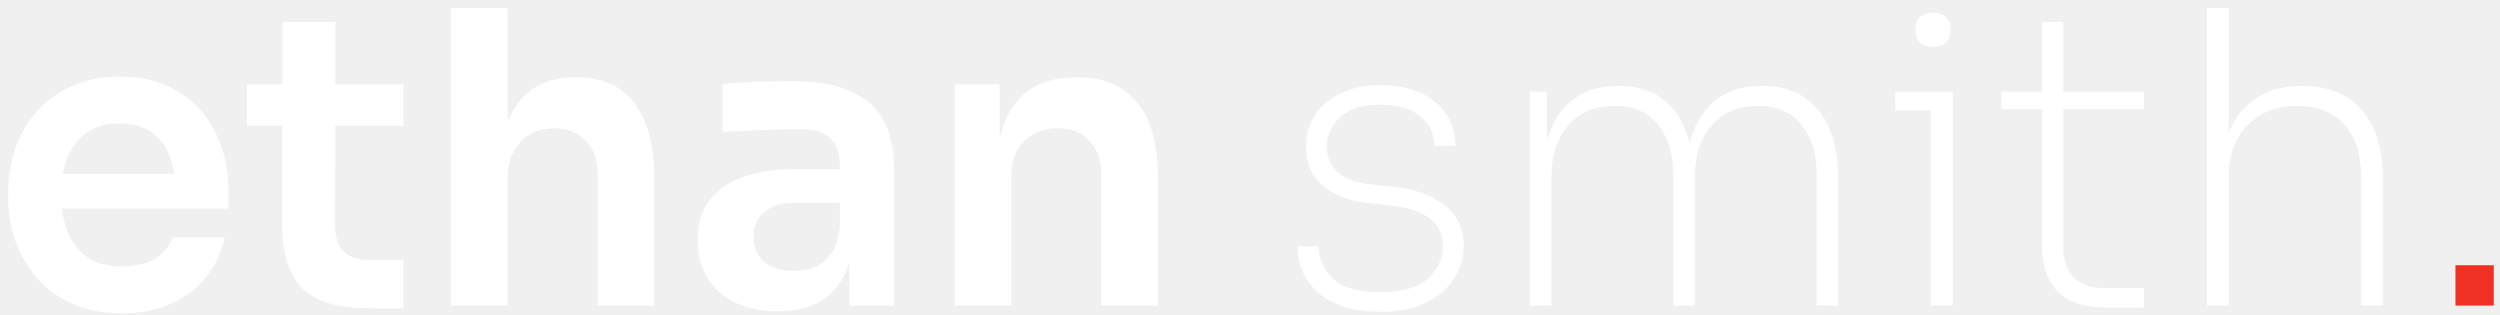
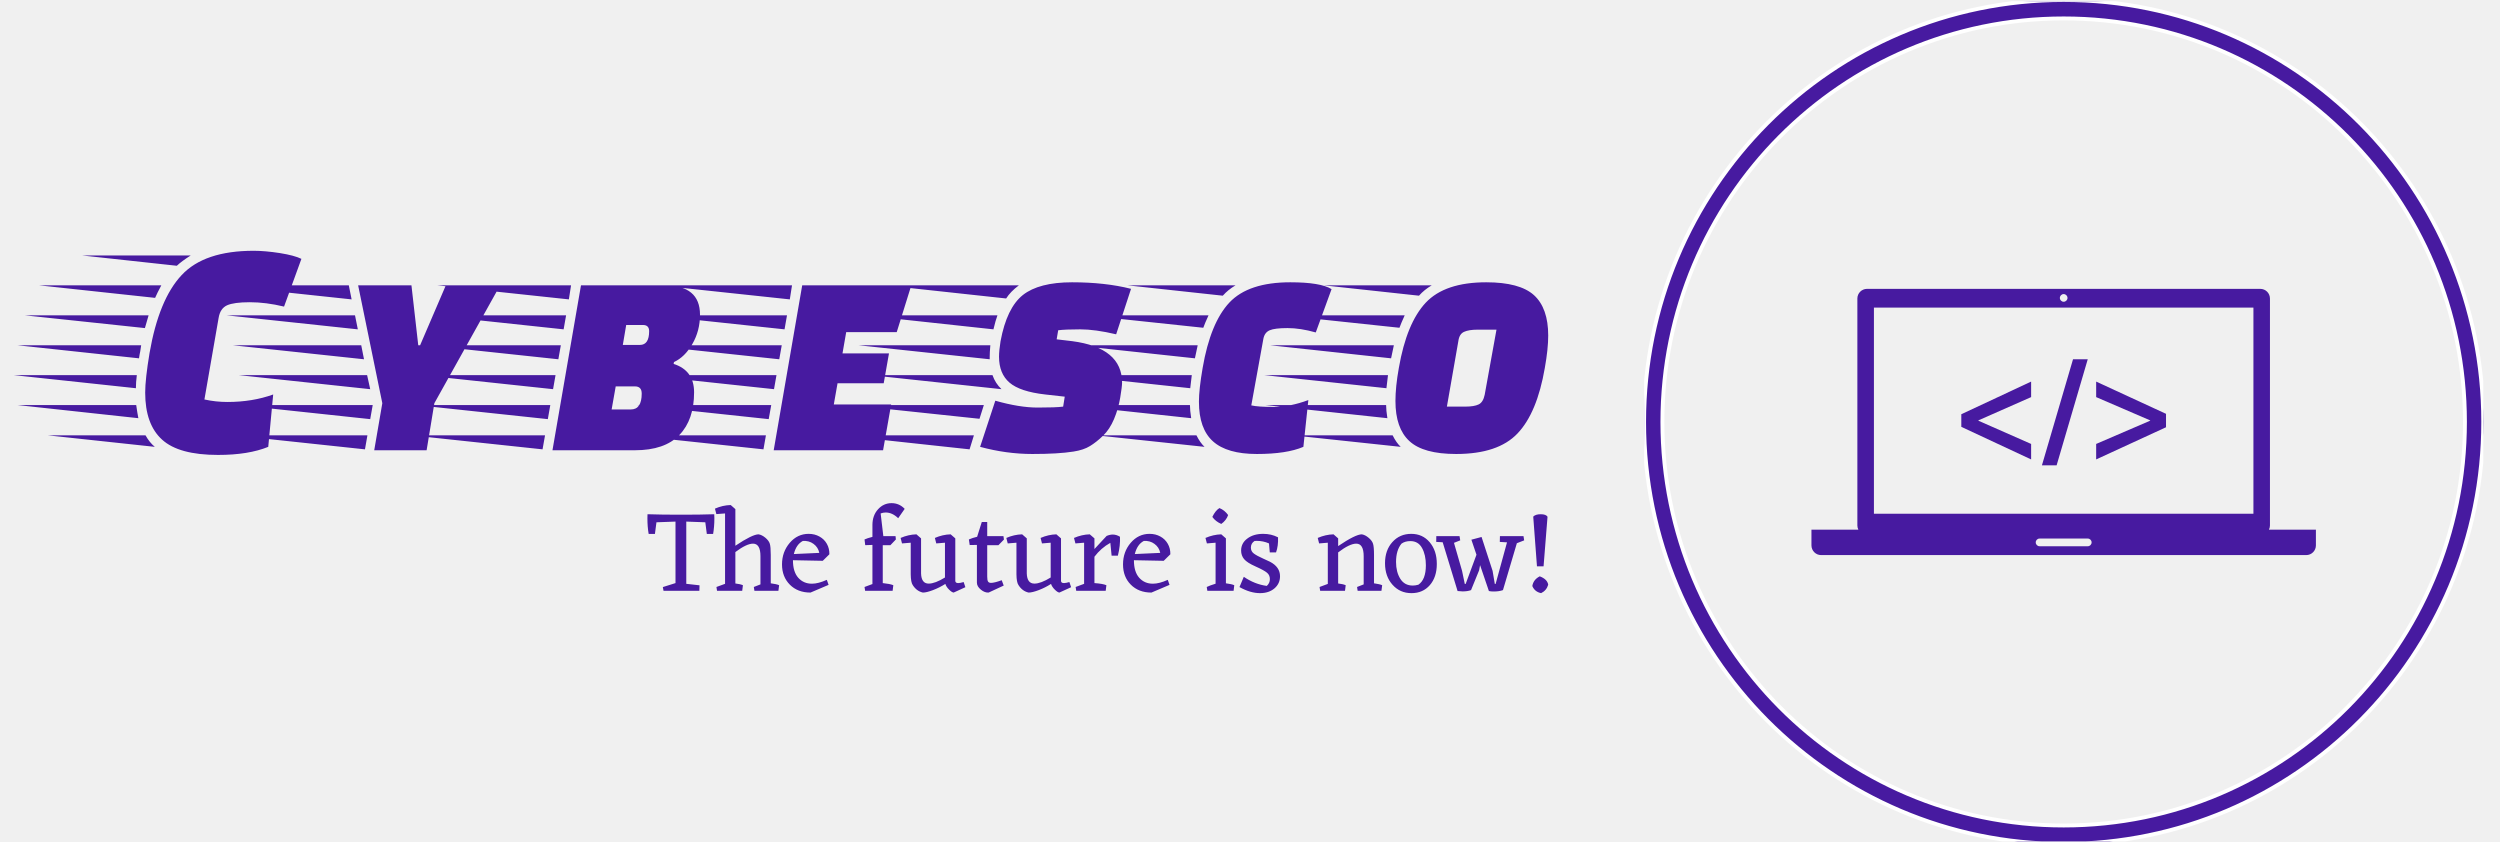
- <svg xmlns="http://www.w3.org/2000/svg" width="270" height="34" viewBox="0 0 270 34" fill="none">
-   <path d="M13.168 33.836C11.115 33.836 9.311 33.484 7.756 32.78C6.231 32.076 4.955 31.137 3.928 29.964C2.931 28.761 2.168 27.427 1.64 25.96C1.141 24.493 0.892 22.997 0.892 21.472V20.636C0.892 19.052 1.141 17.527 1.64 16.06C2.168 14.564 2.931 13.244 3.928 12.1C4.955 10.927 6.216 10.003 7.712 9.328C9.208 8.624 10.939 8.272 12.904 8.272C15.485 8.272 17.641 8.844 19.372 9.988C21.132 11.103 22.452 12.584 23.332 14.432C24.212 16.251 24.652 18.216 24.652 20.328V22.528H3.488V18.788H20.824L18.932 20.636C18.932 19.111 18.712 17.805 18.272 16.72C17.832 15.635 17.157 14.799 16.248 14.212C15.368 13.625 14.253 13.332 12.904 13.332C11.555 13.332 10.411 13.64 9.472 14.256C8.533 14.872 7.815 15.767 7.316 16.94C6.847 18.084 6.612 19.463 6.612 21.076C6.612 22.572 6.847 23.907 7.316 25.08C7.785 26.224 8.504 27.133 9.472 27.808C10.44 28.453 11.672 28.776 13.168 28.776C14.664 28.776 15.881 28.483 16.82 27.896C17.759 27.28 18.36 26.532 18.624 25.652H24.256C23.904 27.295 23.229 28.732 22.232 29.964C21.235 31.196 19.959 32.149 18.404 32.824C16.879 33.499 15.133 33.836 13.168 33.836ZM40.145 33.308C37.945 33.308 36.127 33.029 34.689 32.472C33.281 31.885 32.225 30.917 31.521 29.568C30.817 28.189 30.465 26.341 30.465 24.024L30.509 2.376H36.229L36.185 24.42C36.185 25.593 36.493 26.503 37.109 27.148C37.755 27.764 38.664 28.072 39.837 28.072H43.577V33.308H40.145ZM26.681 13.596V9.108H43.577V13.596H26.681ZM48.71 33V0.88H54.826V19.624H53.77C53.77 17.219 54.078 15.18 54.694 13.508C55.31 11.836 56.22 10.56 57.422 9.68C58.654 8.8 60.209 8.36 62.086 8.36H62.35C65.078 8.36 67.146 9.299 68.554 11.176C69.962 13.053 70.666 15.781 70.666 19.36V33H64.55V18.788C64.55 17.263 64.11 16.06 63.23 15.18C62.38 14.3 61.25 13.86 59.842 13.86C58.346 13.86 57.129 14.359 56.19 15.356C55.281 16.324 54.826 17.6 54.826 19.184V33H48.71ZM91.718 33V25.916H90.706V18.04C90.706 16.661 90.368 15.635 89.694 14.96C89.019 14.285 87.978 13.948 86.57 13.948C85.836 13.948 84.956 13.963 83.93 13.992C82.903 14.021 81.862 14.065 80.806 14.124C79.779 14.153 78.855 14.197 78.034 14.256V9.064C78.708 9.005 79.471 8.947 80.322 8.888C81.172 8.829 82.038 8.8 82.918 8.8C83.827 8.771 84.678 8.756 85.47 8.756C87.934 8.756 89.972 9.079 91.586 9.724C93.228 10.369 94.46 11.381 95.282 12.76C96.132 14.139 96.558 15.943 96.558 18.172V33H91.718ZM84.018 33.616C82.287 33.616 80.762 33.308 79.442 32.692C78.151 32.076 77.139 31.196 76.406 30.052C75.702 28.908 75.35 27.529 75.35 25.916C75.35 24.156 75.775 22.719 76.626 21.604C77.506 20.489 78.723 19.653 80.278 19.096C81.862 18.539 83.71 18.26 85.822 18.26H91.366V21.912H85.734C84.326 21.912 83.24 22.264 82.478 22.968C81.744 23.643 81.378 24.523 81.378 25.608C81.378 26.693 81.744 27.573 82.478 28.248C83.24 28.923 84.326 29.26 85.734 29.26C86.584 29.26 87.362 29.113 88.066 28.82C88.799 28.497 89.4 27.969 89.87 27.236C90.368 26.473 90.647 25.447 90.706 24.156L92.202 25.872C92.055 27.544 91.644 28.952 90.97 30.096C90.324 31.24 89.415 32.12 88.242 32.736C87.098 33.323 85.69 33.616 84.018 33.616ZM103.109 33V9.108H107.949V19.36H107.509C107.509 16.925 107.831 14.901 108.477 13.288C109.122 11.645 110.075 10.413 111.337 9.592C112.627 8.771 114.226 8.36 116.133 8.36H116.397C119.242 8.36 121.398 9.284 122.865 11.132C124.331 12.951 125.065 15.679 125.065 19.316V33H118.949V18.788C118.949 17.321 118.523 16.133 117.673 15.224C116.851 14.315 115.707 13.86 114.241 13.86C112.745 13.86 111.527 14.329 110.589 15.268C109.679 16.177 109.225 17.409 109.225 18.964V33H103.109ZM149.1 33.66C146.225 33.66 144.011 33 142.456 31.68C140.931 30.36 140.153 28.673 140.124 26.62H142.412C142.412 27.94 142.925 29.099 143.952 30.096C145.008 31.064 146.724 31.548 149.1 31.548C151.417 31.548 153.119 31.064 154.204 30.096C155.289 29.099 155.832 27.925 155.832 26.576C155.832 25.256 155.333 24.244 154.336 23.54C153.368 22.836 152.048 22.396 150.376 22.22L147.648 21.912C145.624 21.677 144.011 21.047 142.808 20.02C141.635 18.993 141.048 17.6 141.048 15.84C141.048 14.579 141.371 13.449 142.016 12.452C142.661 11.455 143.585 10.663 144.788 10.076C146.02 9.489 147.457 9.196 149.1 9.196C151.505 9.196 153.441 9.783 154.908 10.956C156.404 12.129 157.167 13.728 157.196 15.752H154.908C154.937 14.491 154.439 13.435 153.412 12.584C152.415 11.733 150.977 11.308 149.1 11.308C147.135 11.308 145.668 11.763 144.7 12.672C143.761 13.581 143.292 14.652 143.292 15.884C143.292 16.911 143.659 17.791 144.392 18.524C145.155 19.257 146.299 19.712 147.824 19.888L150.552 20.196C152.723 20.401 154.512 21.032 155.92 22.088C157.357 23.144 158.076 24.655 158.076 26.62C158.076 27.94 157.709 29.128 156.976 30.184C156.272 31.24 155.26 32.091 153.94 32.736C152.62 33.352 151.007 33.66 149.1 33.66ZM165.223 33V9.9H167.071V19.36H166.543C166.543 17.365 166.837 15.62 167.423 14.124C168.039 12.599 168.949 11.411 170.151 10.56C171.354 9.709 172.879 9.284 174.727 9.284H174.859C176.678 9.284 178.189 9.709 179.391 10.56C180.594 11.381 181.474 12.555 182.031 14.08C182.618 15.576 182.911 17.336 182.911 19.36H182.031C182.031 17.365 182.325 15.62 182.911 14.124C183.527 12.599 184.437 11.411 185.639 10.56C186.871 9.709 188.411 9.284 190.259 9.284H190.391C192.21 9.284 193.721 9.709 194.923 10.56C196.155 11.381 197.065 12.555 197.651 14.08C198.238 15.576 198.531 17.336 198.531 19.36V33H196.199V18.832C196.199 16.632 195.657 14.857 194.571 13.508C193.515 12.129 191.946 11.44 189.863 11.44C187.751 11.44 186.079 12.144 184.847 13.552C183.645 14.96 183.043 16.793 183.043 19.052V33H180.711V18.832C180.711 16.632 180.169 14.857 179.083 13.508C178.027 12.129 176.458 11.44 174.375 11.44C172.263 11.44 170.591 12.144 169.359 13.552C168.157 14.96 167.555 16.793 167.555 19.052V33H165.223ZM208.522 33V9.9H210.898V33H208.522ZM204.694 11.924V9.9H210.898V11.924H204.694ZM208.742 5.06C208.126 5.06 207.656 4.899 207.334 4.576C207.011 4.224 206.85 3.784 206.85 3.256C206.85 2.699 207.011 2.244 207.334 1.892C207.656 1.54 208.14 1.364 208.786 1.364C209.402 1.364 209.871 1.54 210.194 1.892C210.516 2.244 210.678 2.699 210.678 3.256C210.678 3.784 210.516 4.224 210.194 4.576C209.9 4.899 209.416 5.06 208.742 5.06ZM227.709 33.22C226.271 33.22 225.01 33.015 223.925 32.604C222.839 32.164 222.003 31.431 221.417 30.404C220.83 29.377 220.537 27.999 220.537 26.268V2.376H222.825V26.664C222.825 28.072 223.206 29.172 223.969 29.964C224.761 30.727 225.846 31.108 227.225 31.108H231.537V33.22H227.709ZM216.137 11.792V9.9H231.537V11.792H216.137ZM238.356 33V0.88H240.688V18.04L239.852 19.536C239.852 17.512 240.16 15.737 240.776 14.212C241.422 12.657 242.39 11.455 243.68 10.604C244.971 9.724 246.599 9.284 248.564 9.284H248.652C251.527 9.284 253.698 10.193 255.164 12.012C256.631 13.801 257.364 16.251 257.364 19.36V33H254.988V18.832C254.988 16.603 254.387 14.813 253.184 13.464C251.982 12.115 250.28 11.44 248.08 11.44C245.822 11.44 244.018 12.159 242.668 13.596C241.348 15.004 240.688 16.852 240.688 19.14V33H238.356Z" fill="white" />
-   <path d="M265.19 33V28.644H269.326V33H265.19Z" fill="#F13024" />
+ <svg xmlns="http://www.w3.org/2000/svg" width="309px" height="104px" viewBox="0 0 308 104" version="1.1">
+   <defs>
+     <clipPath id="clip1">
+       <path d="M 1.199 30.996 L 190.863 30.996 L 190.863 56.23 L 1.199 56.23 Z M 1.199 30.996 " />
+     </clipPath>
+     <clipPath id="clip2">
+       <path d="M 79.512 62.188 L 190.863 62.188 L 190.863 73.309 L 79.512 73.309 Z M 79.512 62.188 " />
+     </clipPath>
+     <clipPath id="clip3">
+       <path d="M 202.711 0.152 L 306.43 0.152 L 306.43 104 L 202.711 104 Z M 202.711 0.152 " />
+     </clipPath>
+     <clipPath id="clip4">
+       <path d="M 223.395 35.703 L 285.746 35.703 L 285.746 68.613 L 223.395 68.613 Z M 223.395 35.703 " />
+     </clipPath>
+   </defs>
+   <g id="surface1">
+     <g clip-path="url(#clip1)" clip-rule="nonzero">
+       <path style=" stroke:none;fill-rule:nonzero;fill:rgb(27.843%,10.196%,62.745%);fill-opacity:1;" d="M 16.949 42.672 L 16.832 43.441 C 16.785 43.645 16.73 43.926 16.68 44.289 L 1.625 42.672 Z M 1.203 46.367 L 16.41 46.367 C 16.336 46.961 16.297 47.5 16.297 47.984 Z M 2.543 38.973 L 17.867 38.973 L 17.41 40.551 Z M 1.699 50.07 L 16.336 50.07 C 16.438 50.785 16.527 51.324 16.602 51.688 Z M 4.344 35.27 L 19.438 35.27 C 19.082 35.938 18.824 36.453 18.672 36.816 Z M 5.379 53.805 L 17.484 53.805 C 17.816 54.398 18.199 54.871 18.633 55.23 Z M 9.633 31.574 L 23.074 31.574 C 22.34 32.039 21.766 32.461 21.355 32.848 Z M 26.449 56.23 C 23.23 56.23 20.926 55.605 19.539 54.344 C 18.145 53.086 17.445 51.148 17.445 48.523 C 17.445 47.422 17.625 45.789 17.984 43.633 C 18.75 39.219 20.07 36.004 21.953 34 C 23.824 31.996 26.793 30.996 30.855 30.996 C 31.797 30.996 32.883 31.094 34.098 31.281 C 35.309 31.477 36.195 31.715 36.754 31.996 L 34.609 37.895 C 33.102 37.531 31.691 37.355 30.379 37.355 C 29.062 37.355 28.121 37.484 27.559 37.738 C 27 37.996 26.652 38.508 26.523 39.281 L 24.766 49.375 C 25.684 49.578 26.629 49.684 27.602 49.684 C 29.664 49.684 31.559 49.375 33.266 48.758 L 32.656 55.23 C 31.02 55.898 28.953 56.23 26.449 56.23 Z M 44.914 53.805 L 44.609 55.539 L 28.367 53.805 Z M 45.566 50.07 L 45.258 51.805 L 29.016 50.07 Z M 43.379 38.973 L 43.727 40.707 L 27.484 38.973 Z M 42.613 35.27 L 42.961 37.004 L 26.719 35.27 Z M 44.148 42.672 L 44.492 44.406 L 28.25 42.672 Z M 44.875 46.367 L 45.258 48.102 L 29.016 46.367 Z M 43.766 35.27 L 50.355 35.27 L 51.195 42.672 L 51.426 42.672 L 54.605 35.27 L 61.312 35.27 L 53.188 49.836 L 52.23 55.652 L 45.754 55.652 L 46.754 49.836 Z M 71.309 35.27 L 81.652 35.27 C 84.562 35.27 86.02 36.48 86.02 38.895 C 86.02 40.23 85.703 41.438 85.078 42.516 C 84.453 43.594 83.695 44.34 82.801 44.75 L 82.762 44.98 C 84.449 45.52 85.289 46.691 85.289 48.488 C 85.289 50.75 84.684 52.508 83.469 53.766 C 82.258 55.023 80.426 55.652 77.973 55.652 L 67.785 55.652 Z M 77.973 47.758 L 75.602 47.758 L 75.098 50.609 L 77.477 50.609 C 78.367 50.609 78.816 49.953 78.816 48.641 C 78.816 48.051 78.535 47.758 77.973 47.758 Z M 78.969 40.168 L 76.898 40.168 L 76.48 42.633 L 78.59 42.633 C 79.355 42.633 79.734 42.066 79.734 40.934 C 79.734 40.426 79.477 40.168 78.969 40.168 Z M 66.867 53.805 L 66.559 55.539 L 50.316 53.805 Z M 68.164 46.367 L 67.859 48.102 L 51.617 46.367 Z M 68.82 42.672 L 68.512 44.406 L 52.27 42.672 Z M 69.469 38.973 L 69.164 40.707 L 52.922 38.973 Z M 70.082 35.27 L 69.812 37.004 L 53.57 35.27 Z M 67.516 50.07 L 67.211 51.805 L 50.965 50.07 Z M 109.379 43.676 L 108.727 47.371 L 103.02 47.371 L 102.559 49.988 L 109.648 49.988 L 108.648 55.652 L 95.129 55.652 L 98.652 35.27 L 112.137 35.27 L 110.336 41.051 L 104.09 41.051 L 103.633 43.676 Z M 94.168 53.805 L 93.863 55.539 L 77.621 53.805 Z M 95.473 46.367 L 95.168 48.102 L 78.926 46.367 Z M 96.125 42.672 L 95.816 44.406 L 79.574 42.672 Z M 96.773 38.973 L 96.469 40.707 L 80.223 38.973 Z M 97.391 35.27 L 97.121 37.004 L 80.879 35.27 Z M 94.824 50.07 L 94.512 51.805 L 78.27 50.07 Z M 119.34 55.539 L 103.324 53.805 L 119.875 53.805 Z M 106.277 38.973 L 122.785 38.973 C 122.633 39.383 122.465 39.961 122.289 40.707 Z M 121.828 44.098 L 121.828 44.406 L 105.586 42.672 L 121.906 42.672 C 121.852 43.289 121.828 43.762 121.828 44.098 Z M 121.102 50.07 L 120.566 51.762 L 104.59 50.07 Z M 108.918 35.27 L 125.43 35.27 C 124.738 35.785 124.219 36.324 123.859 36.891 Z M 107.082 46.367 L 122.172 46.367 C 122.402 47.035 122.773 47.617 123.285 48.102 Z M 139.297 35.699 L 137.457 41.32 C 135.719 40.91 134.242 40.707 133.012 40.707 C 131.789 40.707 130.883 40.746 130.293 40.82 L 130.102 41.941 L 132.02 42.168 C 136.129 42.707 138.188 44.418 138.188 47.293 C 138.188 47.629 138.109 48.246 137.957 49.16 C 137.801 50.074 137.551 50.953 137.191 51.805 C 136.832 52.648 136.383 53.336 135.832 53.859 C 135.285 54.391 134.746 54.812 134.227 55.129 C 133.699 55.457 133.031 55.68 132.211 55.809 C 130.934 56.016 129.23 56.113 127.098 56.113 C 124.965 56.113 122.812 55.82 120.641 55.23 L 122.52 49.527 C 124.512 50.094 126.258 50.375 127.75 50.375 C 129.242 50.375 130.293 50.34 130.906 50.258 L 131.102 49.027 L 128.688 48.758 C 126.617 48.523 125.148 48.039 124.277 47.293 C 123.414 46.551 122.98 45.484 122.98 44.098 C 122.98 43.582 123.043 42.941 123.168 42.168 C 123.68 39.422 124.602 37.52 125.926 36.465 C 127.254 35.418 129.281 34.891 132.004 34.891 C 134.723 34.891 137.152 35.16 139.297 35.699 Z M 161.211 49.449 L 160.598 55.23 C 159.219 55.82 157.301 56.113 154.852 56.113 C 152.398 56.113 150.59 55.598 149.426 54.551 C 148.266 53.512 147.688 51.879 147.688 49.645 C 147.688 48.641 147.84 47.254 148.145 45.484 C 148.785 41.758 149.891 39.059 151.457 37.391 C 153.031 35.723 155.539 34.891 158.988 34.891 C 161.465 34.891 163.164 35.172 164.082 35.734 L 162.129 41.09 C 160.855 40.73 159.691 40.551 158.645 40.551 C 157.598 40.551 156.859 40.641 156.438 40.82 C 156.016 41 155.758 41.348 155.656 41.859 L 154.16 50.105 C 154.699 50.234 155.621 50.297 156.938 50.297 C 158.25 50.297 159.68 50.016 161.211 49.449 Z M 131.523 46.367 L 146.805 46.367 C 146.703 47.164 146.641 47.703 146.613 47.984 Z M 132.211 42.672 L 147.535 42.672 L 147.191 44.289 Z M 131.676 50.07 L 146.578 50.07 C 146.578 50.48 146.629 51.02 146.73 51.688 Z M 133.742 38.973 L 148.875 38.973 C 148.57 39.641 148.348 40.156 148.227 40.512 Z M 135.008 53.805 L 147.379 53.805 C 147.688 54.422 148.02 54.895 148.379 55.23 Z M 138.875 35.27 L 152.207 35.27 C 151.594 35.633 151.074 36.055 150.637 36.547 Z M 183.199 34.891 C 185.953 34.891 187.926 35.422 189.098 36.48 C 190.273 37.551 190.859 39.219 190.859 41.477 C 190.859 42.578 190.719 43.914 190.438 45.484 C 189.801 49.18 188.68 51.879 187.066 53.574 C 185.457 55.27 182.93 56.113 179.48 56.113 C 176.773 56.113 174.848 55.582 173.699 54.516 C 172.547 53.453 171.977 51.805 171.977 49.566 C 171.977 48.414 172.113 47.047 172.395 45.484 C 173.035 41.785 174.145 39.094 175.727 37.406 C 177.312 35.727 179.805 34.891 183.199 34.891 Z M 178.336 50.258 L 180.594 50.258 C 181.336 50.258 181.887 50.168 182.258 49.988 C 182.629 49.812 182.879 49.414 183.008 48.793 L 184.465 40.746 L 182.125 40.746 C 181.41 40.746 180.855 40.836 180.457 41.016 C 180.062 41.191 179.828 41.578 179.75 42.168 Z M 155.77 46.367 L 171.055 46.367 C 170.953 47.164 170.887 47.703 170.863 47.984 Z M 156.457 42.672 L 171.781 42.672 L 171.438 44.289 Z M 155.926 50.07 L 170.824 50.07 C 170.824 50.48 170.875 51.02 170.98 51.688 Z M 157.992 38.973 L 173.121 38.973 C 172.816 39.641 172.602 40.156 172.473 40.512 Z M 159.258 53.805 L 171.629 53.805 C 171.934 54.422 172.266 54.895 172.625 55.23 Z M 163.125 35.27 L 176.457 35.27 C 175.844 35.633 175.32 36.055 174.887 36.547 Z M 163.125 35.27 " />
+     </g>
+     <g clip-path="url(#clip2)" clip-rule="nonzero">
+       <path style=" stroke:none;fill-rule:nonzero;fill:rgb(27.843%,10.196%,62.745%);fill-opacity:1;" d="M 87.781 63.559 L 87.797 64.062 C 87.797 64.766 87.742 65.41 87.641 65.996 L 86.863 65.996 L 86.676 64.555 L 84.324 64.469 L 84.324 72.16 L 85.961 72.344 L 85.941 73.023 L 81.512 73.023 L 81.426 72.562 L 82.992 72.07 L 82.992 64.469 L 80.637 64.555 L 80.449 65.996 L 79.676 65.996 C 79.57 65.41 79.52 64.766 79.52 64.062 L 79.531 63.559 C 80.719 63.602 82.098 63.617 83.664 63.617 C 85.254 63.617 86.625 63.602 87.781 63.559 Z M 94.766 68.598 L 94.766 72.098 C 95.246 72.16 95.59 72.234 95.801 72.332 L 95.711 73.023 L 92.746 73.023 L 92.672 72.551 L 93.492 72.23 L 93.492 68.754 C 93.492 67.715 93.188 67.195 92.574 67.195 C 92.039 67.195 91.309 67.543 90.391 68.234 L 90.391 72.117 C 90.793 72.164 91.105 72.234 91.324 72.332 L 91.238 73.023 L 88.125 73.023 L 88.051 72.551 L 89.117 72.16 L 89.117 63.461 L 88.039 63.543 L 87.867 62.867 C 88.512 62.586 89.16 62.438 89.816 62.422 L 90.391 62.926 L 90.391 67.453 C 91.797 66.512 92.754 66.043 93.262 66.043 C 93.539 66.09 93.82 66.23 94.102 66.465 C 94.383 66.703 94.566 66.945 94.645 67.195 C 94.727 67.445 94.766 67.914 94.766 68.598 Z M 101.195 69.316 L 97.508 69.242 C 97.508 70.195 97.727 70.918 98.16 71.406 C 98.598 71.898 99.16 72.145 99.859 72.145 C 100.375 72.145 100.984 71.988 101.695 71.668 L 101.914 72.289 L 99.676 73.242 C 98.621 73.242 97.773 72.914 97.125 72.266 C 96.484 71.617 96.156 70.785 96.156 69.762 C 96.156 68.727 96.48 67.836 97.113 67.094 C 97.75 66.355 98.527 65.984 99.445 65.984 C 99.945 65.984 100.391 66.094 100.785 66.316 C 101.184 66.535 101.488 66.84 101.703 67.223 C 101.918 67.609 102.02 68.035 102.012 68.508 Z M 98.727 66.863 C 98.18 67.152 97.809 67.691 97.621 68.48 L 100.766 68.336 C 100.668 67.871 100.434 67.5 100.051 67.223 C 99.676 66.945 99.234 66.824 98.727 66.863 Z M 111.32 62.895 L 110.516 64.051 C 110.031 63.582 109.512 63.344 108.969 63.344 C 108.766 63.344 108.562 63.383 108.348 63.461 L 108.68 66.27 L 110.188 66.27 L 110.23 66.676 L 109.555 67.383 L 108.609 67.383 L 108.609 72.07 C 109.211 72.133 109.645 72.215 109.914 72.332 L 109.828 73.023 L 106.43 73.023 L 106.355 72.551 L 107.332 72.188 L 107.332 67.352 L 106.441 67.383 L 106.355 66.676 C 106.605 66.562 106.93 66.457 107.332 66.359 L 107.332 64.902 C 107.332 64.109 107.559 63.465 108.02 62.953 C 108.477 62.445 109.039 62.188 109.695 62.188 C 110.332 62.188 110.871 62.426 111.32 62.895 Z M 118.609 71.941 L 118.82 72.578 L 117.371 73.242 C 117.219 73.223 117.031 73.102 116.809 72.879 C 116.582 72.66 116.426 72.426 116.344 72.172 C 115.859 72.48 115.355 72.734 114.816 72.938 C 114.285 73.141 113.867 73.242 113.57 73.242 C 113.047 73.125 112.625 72.812 112.309 72.305 C 112.156 72.082 112.074 71.645 112.066 70.988 L 112.066 67.078 L 110.988 67.168 L 110.816 66.488 C 111.457 66.211 112.105 66.062 112.77 66.043 L 113.344 66.543 L 113.344 70.887 C 113.371 71.719 113.688 72.133 114.289 72.133 C 114.812 72.133 115.484 71.879 116.297 71.379 L 116.297 67.078 L 115.223 67.168 L 115.051 66.488 C 115.688 66.211 116.344 66.062 117 66.043 L 117.574 66.543 L 117.574 71.781 C 117.574 71.977 117.699 72.07 117.945 72.07 C 118.09 72.07 118.312 72.027 118.609 71.941 Z M 121.992 72.043 C 122.27 72.043 122.711 71.934 123.312 71.715 L 123.559 72.375 L 121.691 73.242 C 121.367 73.262 121.043 73.137 120.723 72.871 C 120.402 72.605 120.246 72.32 120.246 72.016 L 120.246 67.352 L 119.355 67.367 L 119.254 66.676 C 119.559 66.539 119.898 66.434 120.273 66.344 L 120.848 64.523 L 121.52 64.523 L 121.52 66.27 L 123.527 66.27 L 123.586 66.688 L 122.91 67.383 L 121.52 67.383 L 121.52 71.262 C 121.52 71.559 121.551 71.766 121.621 71.875 C 121.688 71.988 121.812 72.043 121.992 72.043 Z M 131.676 71.941 L 131.891 72.578 L 130.438 73.242 C 130.285 73.223 130.098 73.102 129.875 72.879 C 129.648 72.66 129.492 72.426 129.406 72.172 C 128.926 72.48 128.422 72.734 127.887 72.938 C 127.352 73.141 126.934 73.242 126.637 73.242 C 126.113 73.125 125.691 72.812 125.379 72.305 C 125.223 72.082 125.141 71.645 125.133 70.988 L 125.133 67.078 L 124.055 67.168 L 123.883 66.488 C 124.523 66.211 125.172 66.062 125.836 66.043 L 126.41 66.543 L 126.41 70.887 C 126.438 71.719 126.754 72.133 127.355 72.133 C 127.879 72.133 128.551 71.879 129.363 71.379 L 129.363 67.078 L 128.289 67.168 L 128.117 66.488 C 128.758 66.211 129.406 66.062 130.066 66.043 L 130.641 66.543 L 130.641 71.781 C 130.641 71.977 130.762 72.07 131.012 72.07 C 131.156 72.07 131.379 72.027 131.676 71.941 Z M 137.93 66.344 C 137.965 67.055 137.883 67.836 137.668 68.68 L 136.895 68.68 L 136.738 67.094 C 135.961 67.527 135.309 68.102 134.773 68.812 L 134.773 72.07 C 135.473 72.121 135.961 72.207 136.25 72.332 L 136.164 73.023 L 132.52 73.023 L 132.449 72.551 L 133.496 72.16 L 133.496 67.078 L 132.422 67.168 L 132.246 66.488 C 132.891 66.211 133.539 66.062 134.195 66.043 L 134.773 66.543 L 134.773 67.859 L 136.277 66.242 C 136.555 66.125 136.809 66.07 137.039 66.07 C 137.344 66.07 137.641 66.164 137.93 66.344 Z M 143.336 69.316 L 139.652 69.242 C 139.652 70.195 139.867 70.918 140.301 71.406 C 140.738 71.898 141.305 72.145 142 72.145 C 142.52 72.145 143.133 71.988 143.836 71.668 L 144.055 72.289 L 141.816 73.242 C 140.766 73.242 139.914 72.914 139.27 72.266 C 138.625 71.617 138.305 70.785 138.305 69.762 C 138.305 68.727 138.621 67.836 139.254 67.094 C 139.891 66.355 140.668 65.984 141.586 65.984 C 142.086 65.984 142.531 66.094 142.926 66.316 C 143.324 66.535 143.629 66.84 143.844 67.223 C 144.062 67.609 144.164 68.035 144.156 68.508 Z M 140.871 66.863 C 140.324 67.152 139.957 67.691 139.762 68.48 L 142.906 68.336 C 142.812 67.871 142.574 67.5 142.191 67.223 C 141.816 66.945 141.375 66.824 140.871 66.863 Z M 150.449 64.758 C 149.98 64.555 149.613 64.27 149.344 63.891 C 149.594 63.371 149.887 63.004 150.219 62.797 C 150.652 62.969 151.008 63.258 151.297 63.66 C 151.145 64.102 150.859 64.469 150.449 64.758 Z M 151.023 66.543 L 151.023 72.098 C 151.5 72.16 151.848 72.234 152.055 72.332 L 151.973 73.023 L 148.727 73.023 L 148.652 72.551 C 148.887 72.434 149.246 72.297 149.746 72.145 L 149.746 67.078 L 148.672 67.168 L 148.496 66.488 C 149.141 66.211 149.789 66.062 150.449 66.043 Z M 154.109 67.688 C 154.109 67.992 154.234 68.238 154.48 68.422 C 154.73 68.605 155.109 68.812 155.629 69.043 L 156.473 69.434 C 157.297 69.863 157.711 70.461 157.711 71.223 C 157.711 71.836 157.477 72.336 157.02 72.727 C 156.559 73.117 155.969 73.312 155.238 73.312 C 154.445 73.312 153.598 73.066 152.699 72.562 L 153.234 71.293 C 154.133 71.91 155.078 72.285 156.074 72.418 C 156.328 72.188 156.457 71.91 156.457 71.582 C 156.457 71.254 156.344 70.988 156.102 70.789 C 155.859 70.586 155.391 70.328 154.691 70.016 C 153.984 69.703 153.512 69.398 153.27 69.105 C 153.027 68.812 152.902 68.461 152.902 68.043 C 152.902 67.441 153.156 66.945 153.672 66.562 C 154.18 66.176 154.836 65.984 155.629 65.984 C 156.297 65.984 156.91 66.125 157.465 66.414 C 157.492 67.121 157.414 67.738 157.219 68.277 L 156.445 68.277 L 156.348 67.168 C 155.867 66.953 155.363 66.852 154.84 66.852 L 154.566 66.863 C 154.262 67.055 154.109 67.328 154.109 67.688 Z M 169.328 68.598 L 169.328 72.098 C 169.816 72.168 170.148 72.242 170.336 72.332 L 170.246 73.023 L 167.305 73.023 L 167.234 72.551 L 168.051 72.23 L 168.051 68.754 C 168.051 67.715 167.742 67.195 167.133 67.195 C 166.582 67.195 165.832 67.559 164.895 68.277 L 164.895 72.117 C 165.297 72.164 165.605 72.234 165.828 72.332 L 165.742 73.023 L 162.672 73.023 L 162.598 72.551 L 163.617 72.172 L 163.617 67.078 L 162.543 67.168 L 162.371 66.488 C 163.012 66.211 163.66 66.062 164.324 66.043 L 164.895 66.543 L 164.895 67.496 C 166.328 66.527 167.305 66.043 167.824 66.043 C 168.102 66.09 168.379 66.23 168.656 66.465 C 168.941 66.703 169.125 66.945 169.203 67.195 C 169.289 67.445 169.328 67.914 169.328 68.598 Z M 170.688 69.617 C 170.688 68.543 170.992 67.668 171.602 66.996 C 172.207 66.32 172.984 65.984 173.934 65.984 C 174.867 65.984 175.629 66.332 176.211 67.023 C 176.797 67.715 177.09 68.609 177.09 69.707 C 177.09 70.793 176.801 71.664 176.227 72.324 C 175.652 72.984 174.898 73.312 173.961 73.312 C 173.012 73.312 172.23 72.969 171.613 72.273 C 170.996 71.582 170.688 70.695 170.688 69.617 Z M 174.805 72.273 C 175.426 71.863 175.738 71.059 175.738 69.863 C 175.738 69.012 175.578 68.297 175.262 67.73 C 174.949 67.16 174.465 66.879 173.816 66.879 C 173.387 66.879 173.02 66.984 172.727 67.195 C 172.277 67.734 172.051 68.488 172.051 69.461 C 172.051 70.289 172.227 70.98 172.578 71.539 C 172.926 72.094 173.438 72.375 174.117 72.375 C 174.336 72.375 174.566 72.34 174.805 72.273 Z M 187.805 66.27 L 187.887 66.789 L 186.984 67.141 L 185.266 72.938 C 184.949 73.051 184.57 73.109 184.129 73.109 C 183.891 73.109 183.688 73.094 183.527 73.051 L 182.438 69.852 L 182.32 70.488 L 181.32 72.938 C 181.043 73.043 180.691 73.098 180.273 73.098 L 179.656 73.051 L 177.816 67.023 L 177.016 66.98 L 177.027 66.27 L 179.898 66.27 L 179.984 66.789 L 179.211 67.094 L 180.211 70.559 L 180.547 72.172 L 180.656 72.172 L 181.992 68.566 L 181.363 66.707 L 182.621 66.371 L 183.984 70.559 L 184.258 72.172 L 184.359 72.172 L 185.766 67.035 L 184.875 66.98 L 184.891 66.27 Z M 189.469 69.996 L 189.008 63.852 C 189.199 63.656 189.504 63.559 189.926 63.559 C 190.375 63.559 190.66 63.664 190.773 63.879 L 190.285 69.996 Z M 189.812 71.234 C 190.434 71.469 190.785 71.812 190.859 72.273 C 190.715 72.754 190.422 73.102 189.98 73.312 C 189.457 73.207 189.094 72.91 188.895 72.434 C 188.98 71.902 189.285 71.504 189.812 71.234 Z M 189.812 71.234 " />
+     </g>
+     <g clip-path="url(#clip3)" clip-rule="nonzero">
+       <path style="fill-rule:nonzero;fill:rgb(27.843%,10.196%,62.745%);fill-opacity:1;stroke-width:1;stroke-linecap:butt;stroke-linejoin:miter;stroke:rgb(100%,100%,100%);stroke-opacity:1;stroke-miterlimit:4;" d="M -0.001 108.14 C -0.001 48.412 48.419 0 108.145 0 C 167.871 0 216.291 48.412 216.291 108.14 C 216.291 167.876 167.871 216.288 108.145 216.288 C 48.419 216.288 -0.001 167.876 -0.001 108.14 Z M 108.145 211.566 C 165.265 211.566 211.575 165.267 211.575 108.14 C 211.575 51.028 165.265 4.722 108.145 4.722 C 51.026 4.722 4.716 51.028 4.716 108.14 C 4.716 165.267 51.026 211.566 108.145 211.566 Z M 108.145 211.566 " transform="matrix(0.479531,0,0,0.482268,202.7113,-0.0000000000000024)" />
+     </g>
+     <g clip-path="url(#clip4)" clip-rule="nonzero">
+       <path style=" stroke:none;fill-rule:nonzero;fill:rgb(27.843%,10.196%,62.745%);fill-opacity:1;" d="M 279.941 65.465 C 280.02 65.309 280.066 65.133 280.066 64.949 L 280.066 36.898 C 280.066 36.238 279.531 35.703 278.871 35.703 L 230.266 35.703 C 229.609 35.703 229.07 36.238 229.07 36.898 L 229.07 64.949 C 229.07 65.137 229.113 65.309 229.195 65.465 L 223.395 65.465 L 223.395 67.41 C 223.395 68.07 223.93 68.609 224.59 68.609 L 284.547 68.609 C 285.207 68.609 285.746 68.074 285.746 67.41 L 285.746 65.465 Z M 254.57 36.348 C 254.828 36.348 255.043 36.562 255.043 36.824 C 255.043 37.086 254.828 37.297 254.57 37.297 C 254.309 37.297 254.098 37.086 254.098 36.824 C 254.098 36.562 254.309 36.348 254.57 36.348 Z M 231.117 38.02 L 278.023 38.02 L 278.023 63.496 L 231.117 63.496 Z M 258.023 67.039 C 258.023 67.301 257.809 67.516 257.551 67.516 L 251.59 67.516 C 251.328 67.516 251.117 67.301 251.117 67.039 C 251.117 66.777 251.328 66.566 251.59 66.566 L 257.551 66.566 C 257.809 66.566 258.023 66.777 258.023 67.039 Z M 258.023 67.039 " />
+     </g>
+     <path style=" stroke:none;fill-rule:nonzero;fill:rgb(27.843%,10.196%,62.745%);fill-opacity:1;" d="M 241.918 52.758 L 250.547 56.785 L 250.547 54.871 L 244.023 51.996 L 244.023 51.961 L 250.547 49.082 L 250.547 47.164 L 241.918 51.199 Z M 241.918 52.758 " />
+     <path style=" stroke:none;fill-rule:nonzero;fill:rgb(27.843%,10.196%,62.745%);fill-opacity:1;" d="M 251.883 57.512 L 253.699 57.512 L 257.547 44.402 L 255.727 44.402 Z M 251.883 57.512 " />
+     <path style=" stroke:none;fill-rule:nonzero;fill:rgb(27.843%,10.196%,62.745%);fill-opacity:1;" d="M 258.586 49.082 L 265.262 51.961 L 265.262 51.996 L 258.586 54.871 L 258.586 56.785 L 267.219 52.809 L 267.219 51.148 L 258.586 47.164 Z M 258.586 49.082 " />
+   </g>
</svg>
